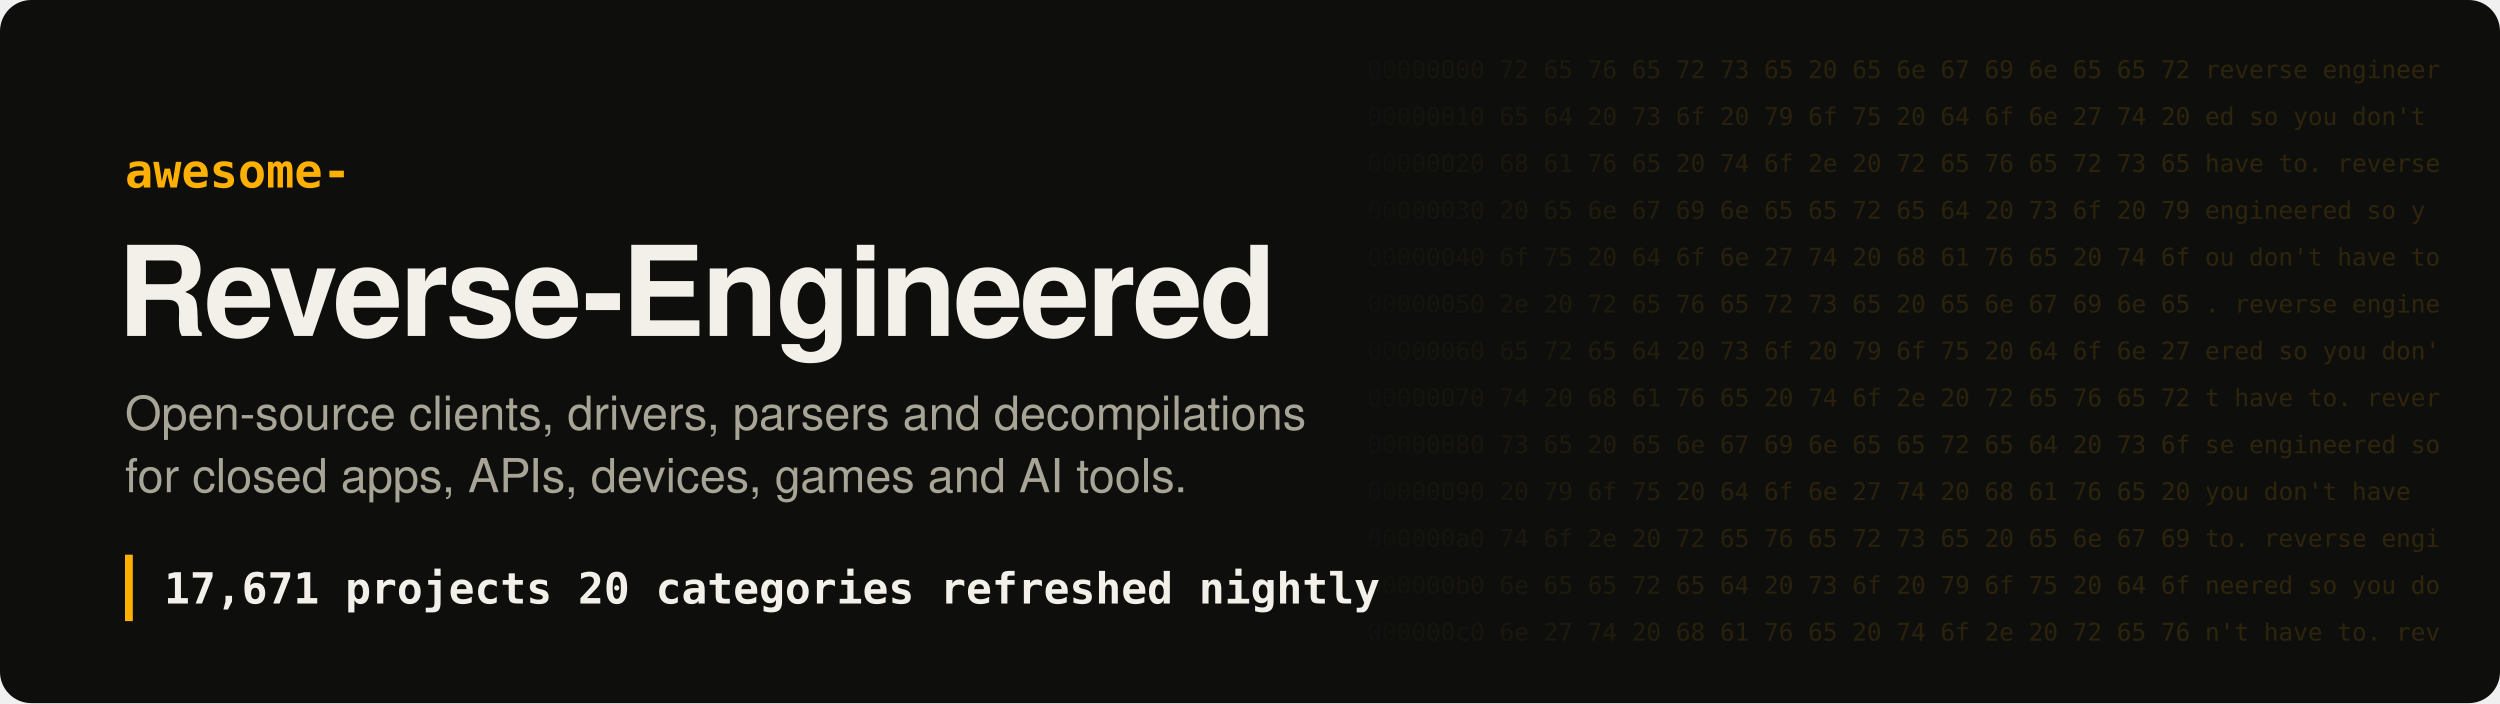
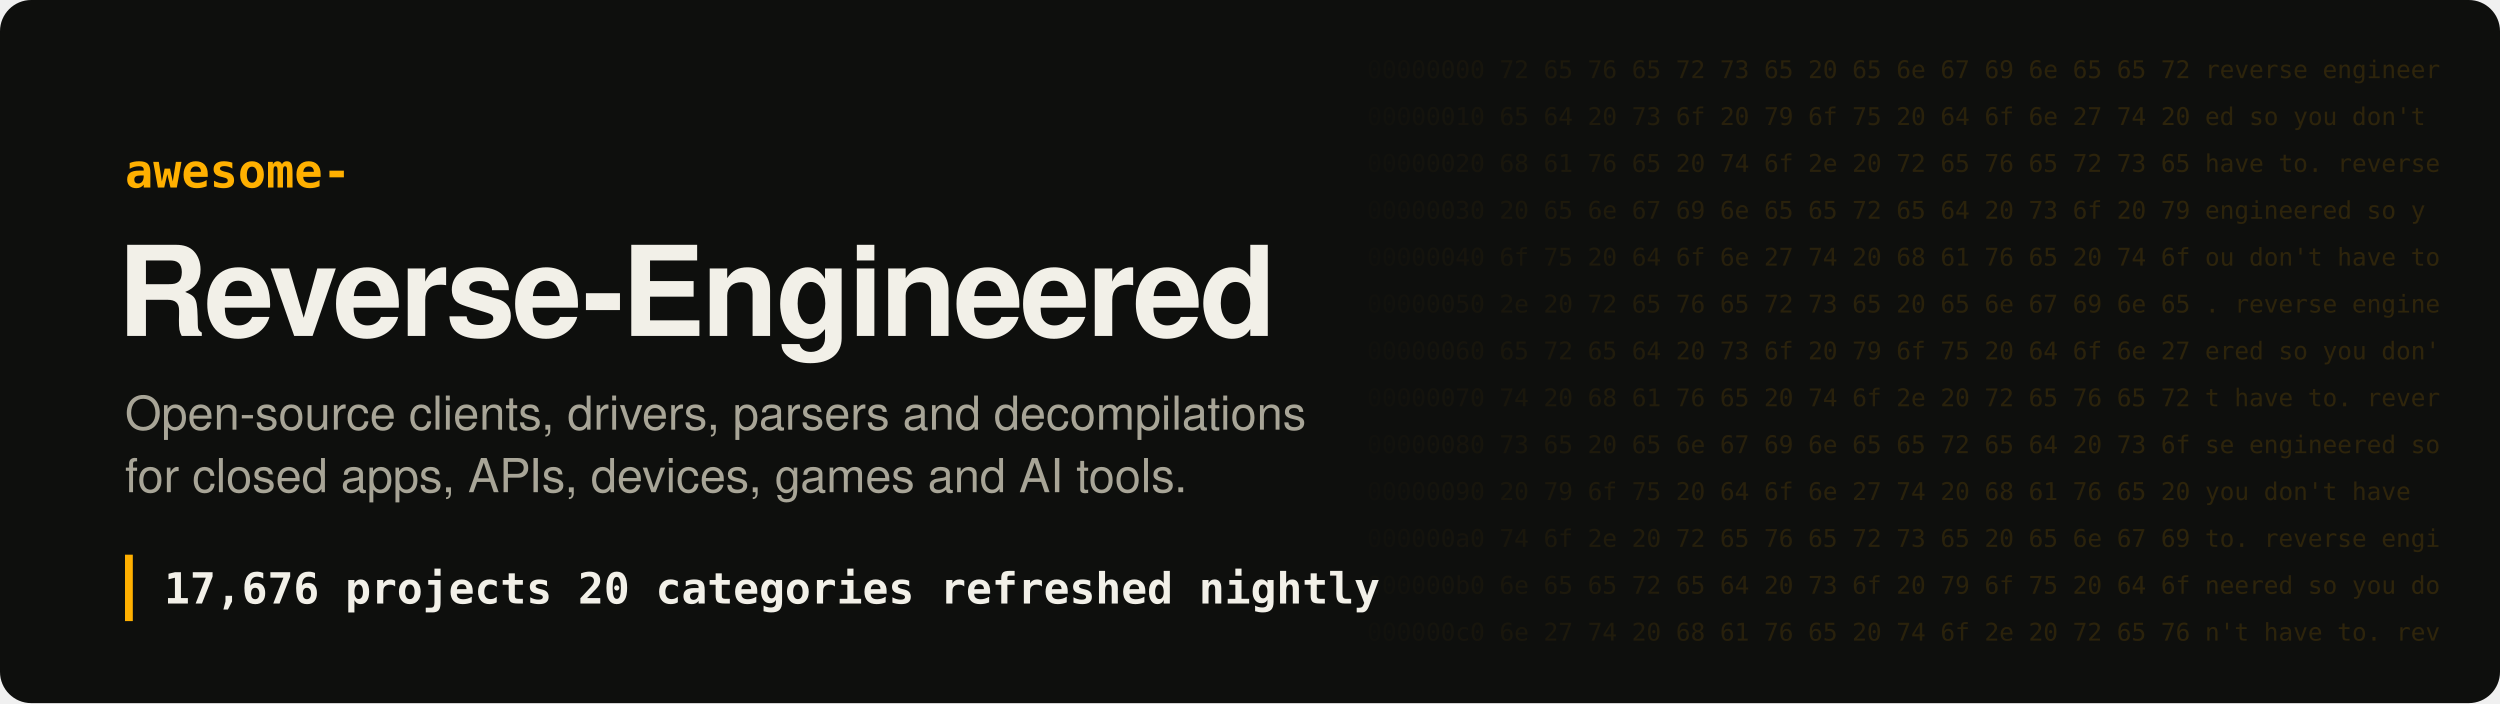
- <svg xmlns="http://www.w3.org/2000/svg" width="1280" height="360" viewBox="0 0 1280 360" role="img" aria-label="Awesome Reverse-Engineered: 17,671 projects">
+ <svg xmlns="http://www.w3.org/2000/svg" width="1280" height="360" viewBox="0 0 1280 360" role="img" aria-label="Awesome Reverse-Engineered: 17,676 projects">
  <style>
.hex{font:12.5px ui-monospace, SFMono-Regular, Menlo, Consolas, monospace;fill:#ffb000;white-space:pre}
.t{font:700 64px -apple-system, BlinkMacSystemFont, 'Segoe UI', Helvetica, Arial, sans-serif;fill:#f2f0e8;letter-spacing:-1.5px}
.k{font:600 24px ui-monospace, SFMono-Regular, Menlo, Consolas, monospace;fill:#ffb000}
.s{font:400 24px -apple-system, BlinkMacSystemFont, 'Segoe UI', Helvetica, Arial, sans-serif;fill:#a8a597}
.n{font:600 22px ui-monospace, SFMono-Regular, Menlo, Consolas, monospace;fill:#f2f0e8;white-space:pre}
</style>
  <defs>
    <linearGradient id="fade" x1="0" x2="1">
      <stop offset="0" stop-color="#ffb000" stop-opacity="0" />
      <stop offset=".35" stop-color="#ffb000" stop-opacity=".16" />
      <stop offset="1" stop-color="#ffb000" stop-opacity=".2" />
    </linearGradient>
    <mask id="m">
      <rect x="680" width="600" height="360" fill="url(#fade)" />
    </mask>
  </defs>
  <rect width="1280" height="360" rx="16" fill="#0e0f0d" />
  <g mask="url(#m)" style="filter:none">
    <text x="700" y="40" class="hex" fill="#fff">00000000  72 65 76 65 72 73 65 20 65 6e 67 69 6e 65 65 72  reverse engineer</text>
    <text x="700" y="64" class="hex" fill="#fff">00000010  65 64 20 73 6f 20 79 6f 75 20 64 6f 6e 27 74 20  ed so you don't </text>
    <text x="700" y="88" class="hex" fill="#fff">00000020  68 61 76 65 20 74 6f 2e 20 72 65 76 65 72 73 65  have to. reverse</text>
    <text x="700" y="112" class="hex" fill="#fff">00000030  20 65 6e 67 69 6e 65 65 72 65 64 20 73 6f 20 79   engineered so y</text>
    <text x="700" y="136" class="hex" fill="#fff">00000040  6f 75 20 64 6f 6e 27 74 20 68 61 76 65 20 74 6f  ou don't have to</text>
    <text x="700" y="160" class="hex" fill="#fff">00000050  2e 20 72 65 76 65 72 73 65 20 65 6e 67 69 6e 65  . reverse engine</text>
    <text x="700" y="184" class="hex" fill="#fff">00000060  65 72 65 64 20 73 6f 20 79 6f 75 20 64 6f 6e 27  ered so you don'</text>
    <text x="700" y="208" class="hex" fill="#fff">00000070  74 20 68 61 76 65 20 74 6f 2e 20 72 65 76 65 72  t have to. rever</text>
    <text x="700" y="232" class="hex" fill="#fff">00000080  73 65 20 65 6e 67 69 6e 65 65 72 65 64 20 73 6f  se engineered so</text>
    <text x="700" y="256" class="hex" fill="#fff">00000090  20 79 6f 75 20 64 6f 6e 27 74 20 68 61 76 65 20   you don't have </text>
    <text x="700" y="280" class="hex" fill="#fff">000000a0  74 6f 2e 20 72 65 76 65 72 73 65 20 65 6e 67 69  to. reverse engi</text>
    <text x="700" y="304" class="hex" fill="#fff">000000b0  6e 65 65 72 65 64 20 73 6f 20 79 6f 75 20 64 6f  neered so you do</text>
    <text x="700" y="328" class="hex" fill="#fff">000000c0  6e 27 74 20 68 61 76 65 20 74 6f 2e 20 72 65 76  n't have to. rev</text>
  </g>
  <text x="64" y="96" class="k">awesome-</text>
  <text x="60" y="172" class="t">Reverse-Engineered</text>
  <text x="64" y="220" class="s">Open-source clients, drivers, parsers and decompilations</text>
  <text x="64" y="252" class="s">for closed apps, APIs, devices, games and AI tools.</text>
  <rect x="64" y="284" width="4" height="34" fill="#ffb000" />
-   <text x="84" y="309" class="n">17,671 projects   20 categories   refreshed nightly</text>
+   <text x="84" y="309" class="n">17,676 projects   20 categories   refreshed nightly</text>
</svg>
